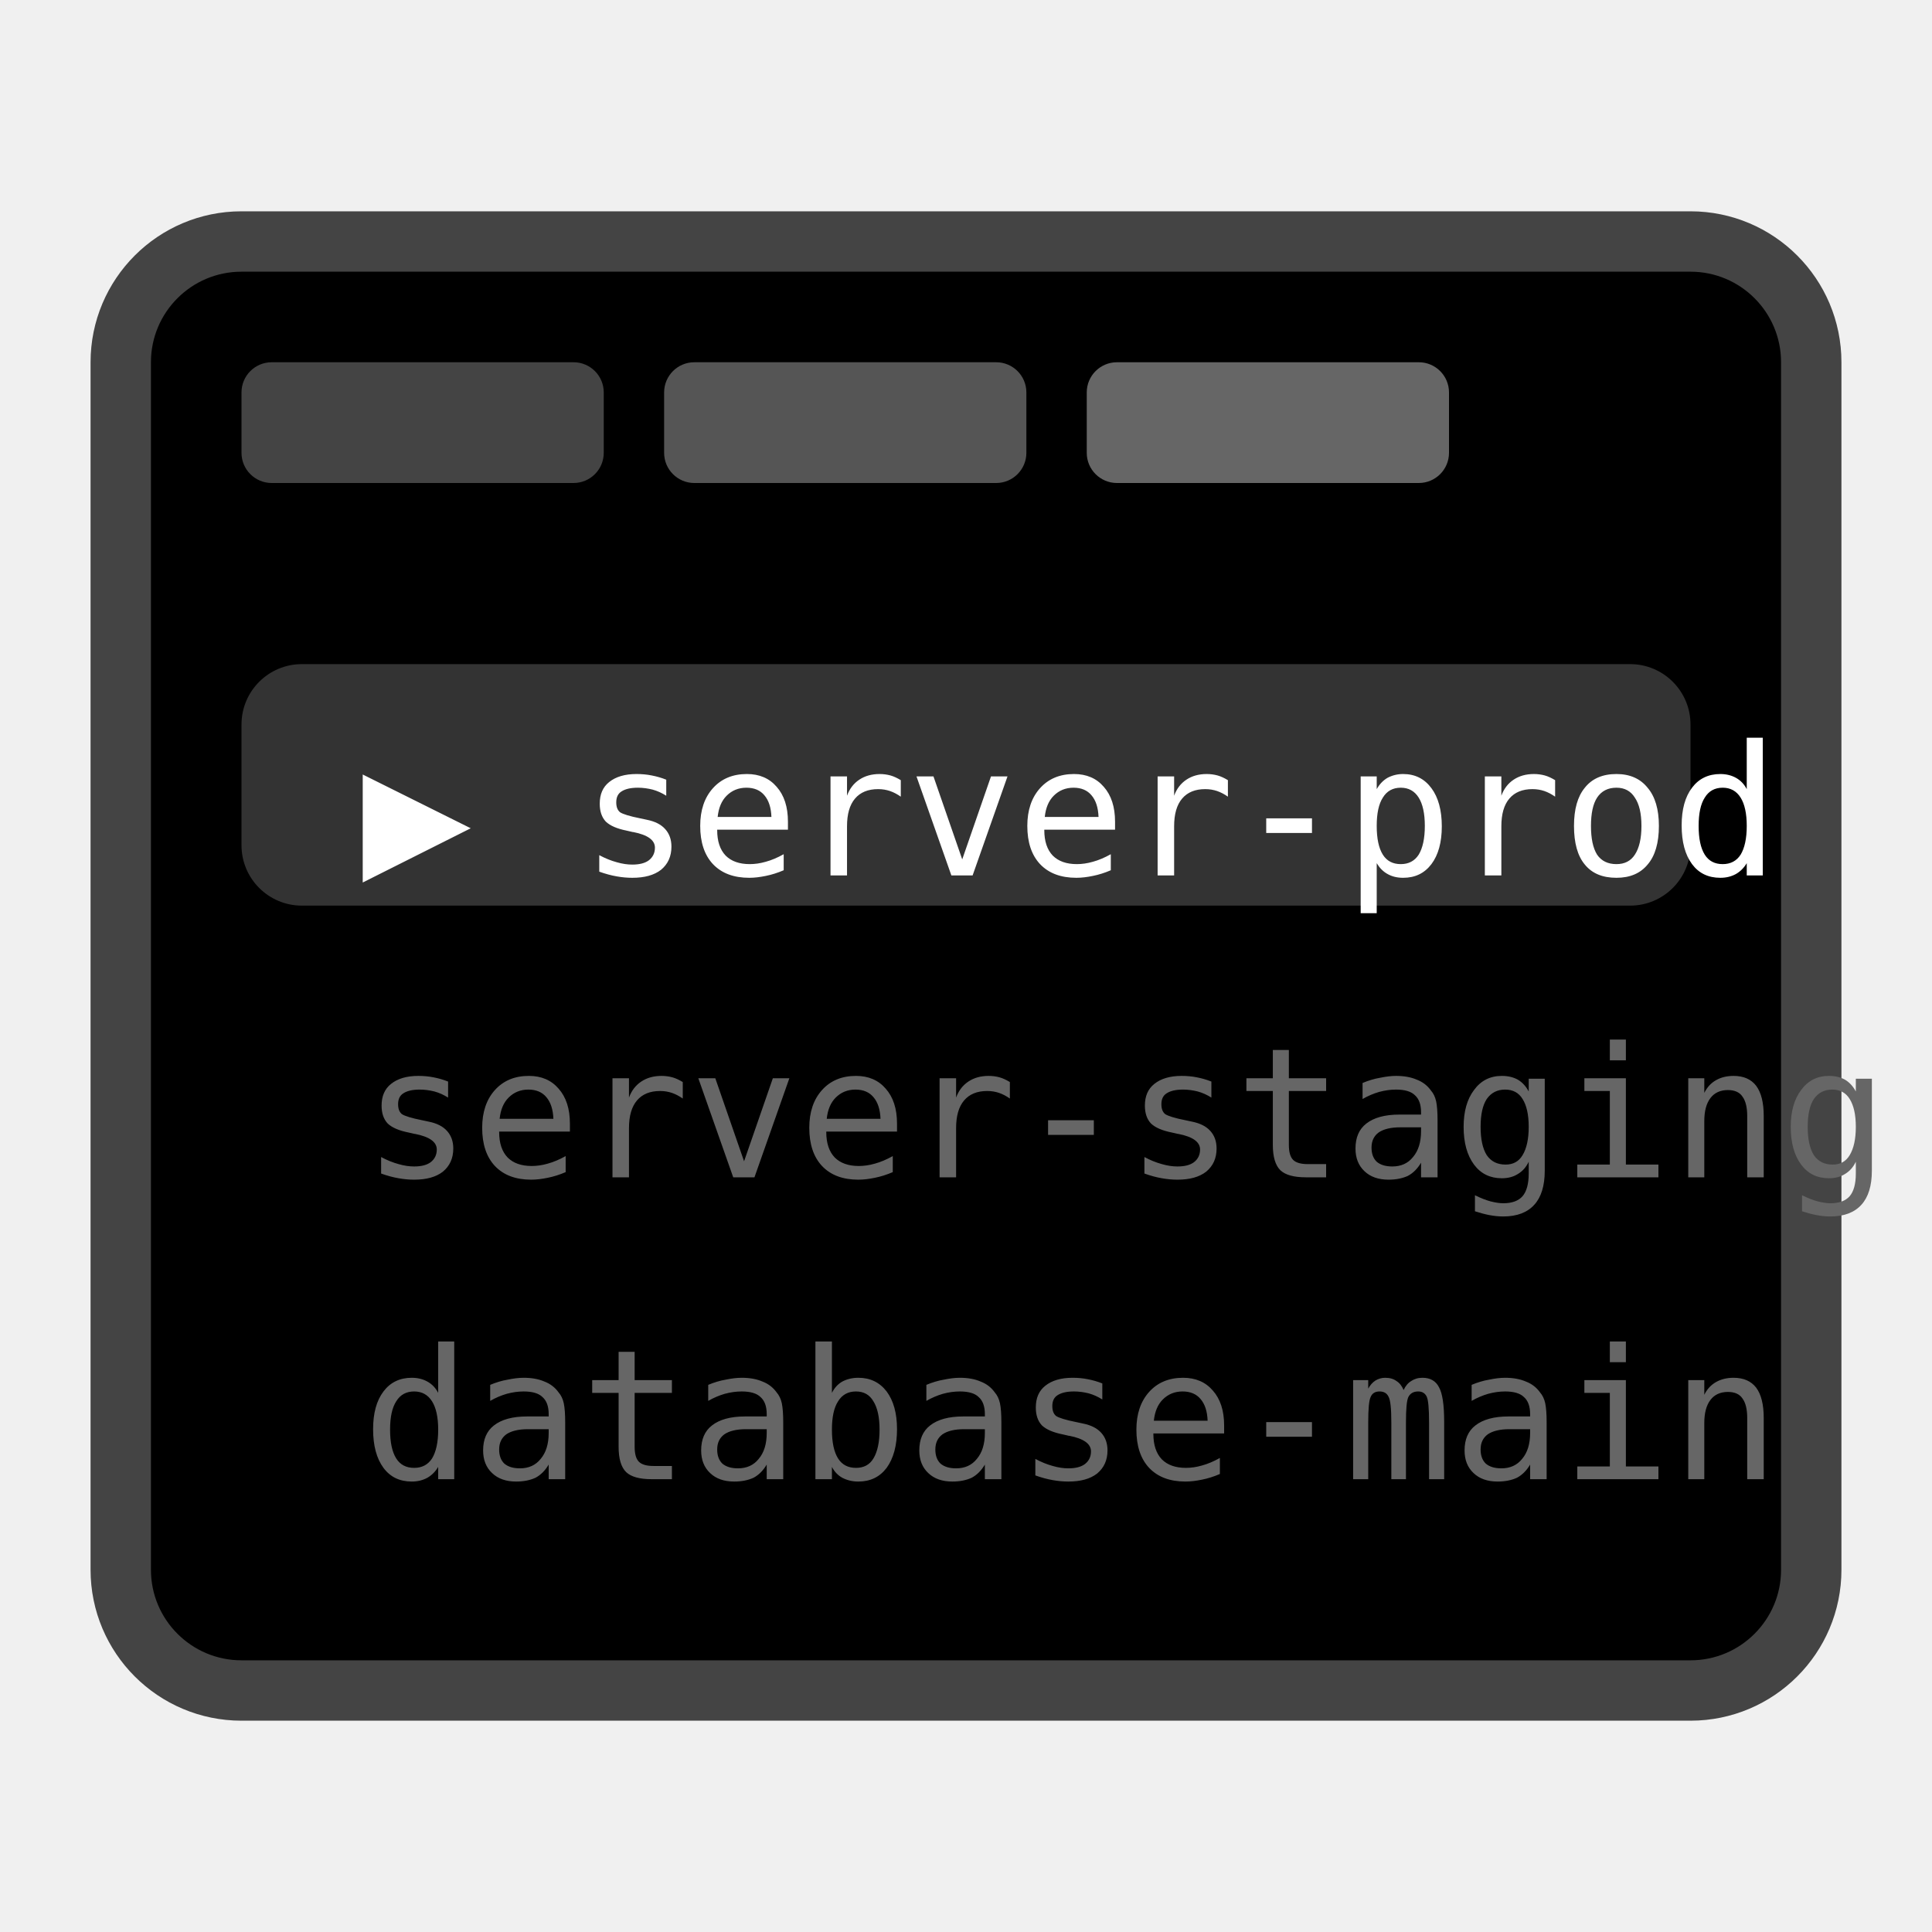
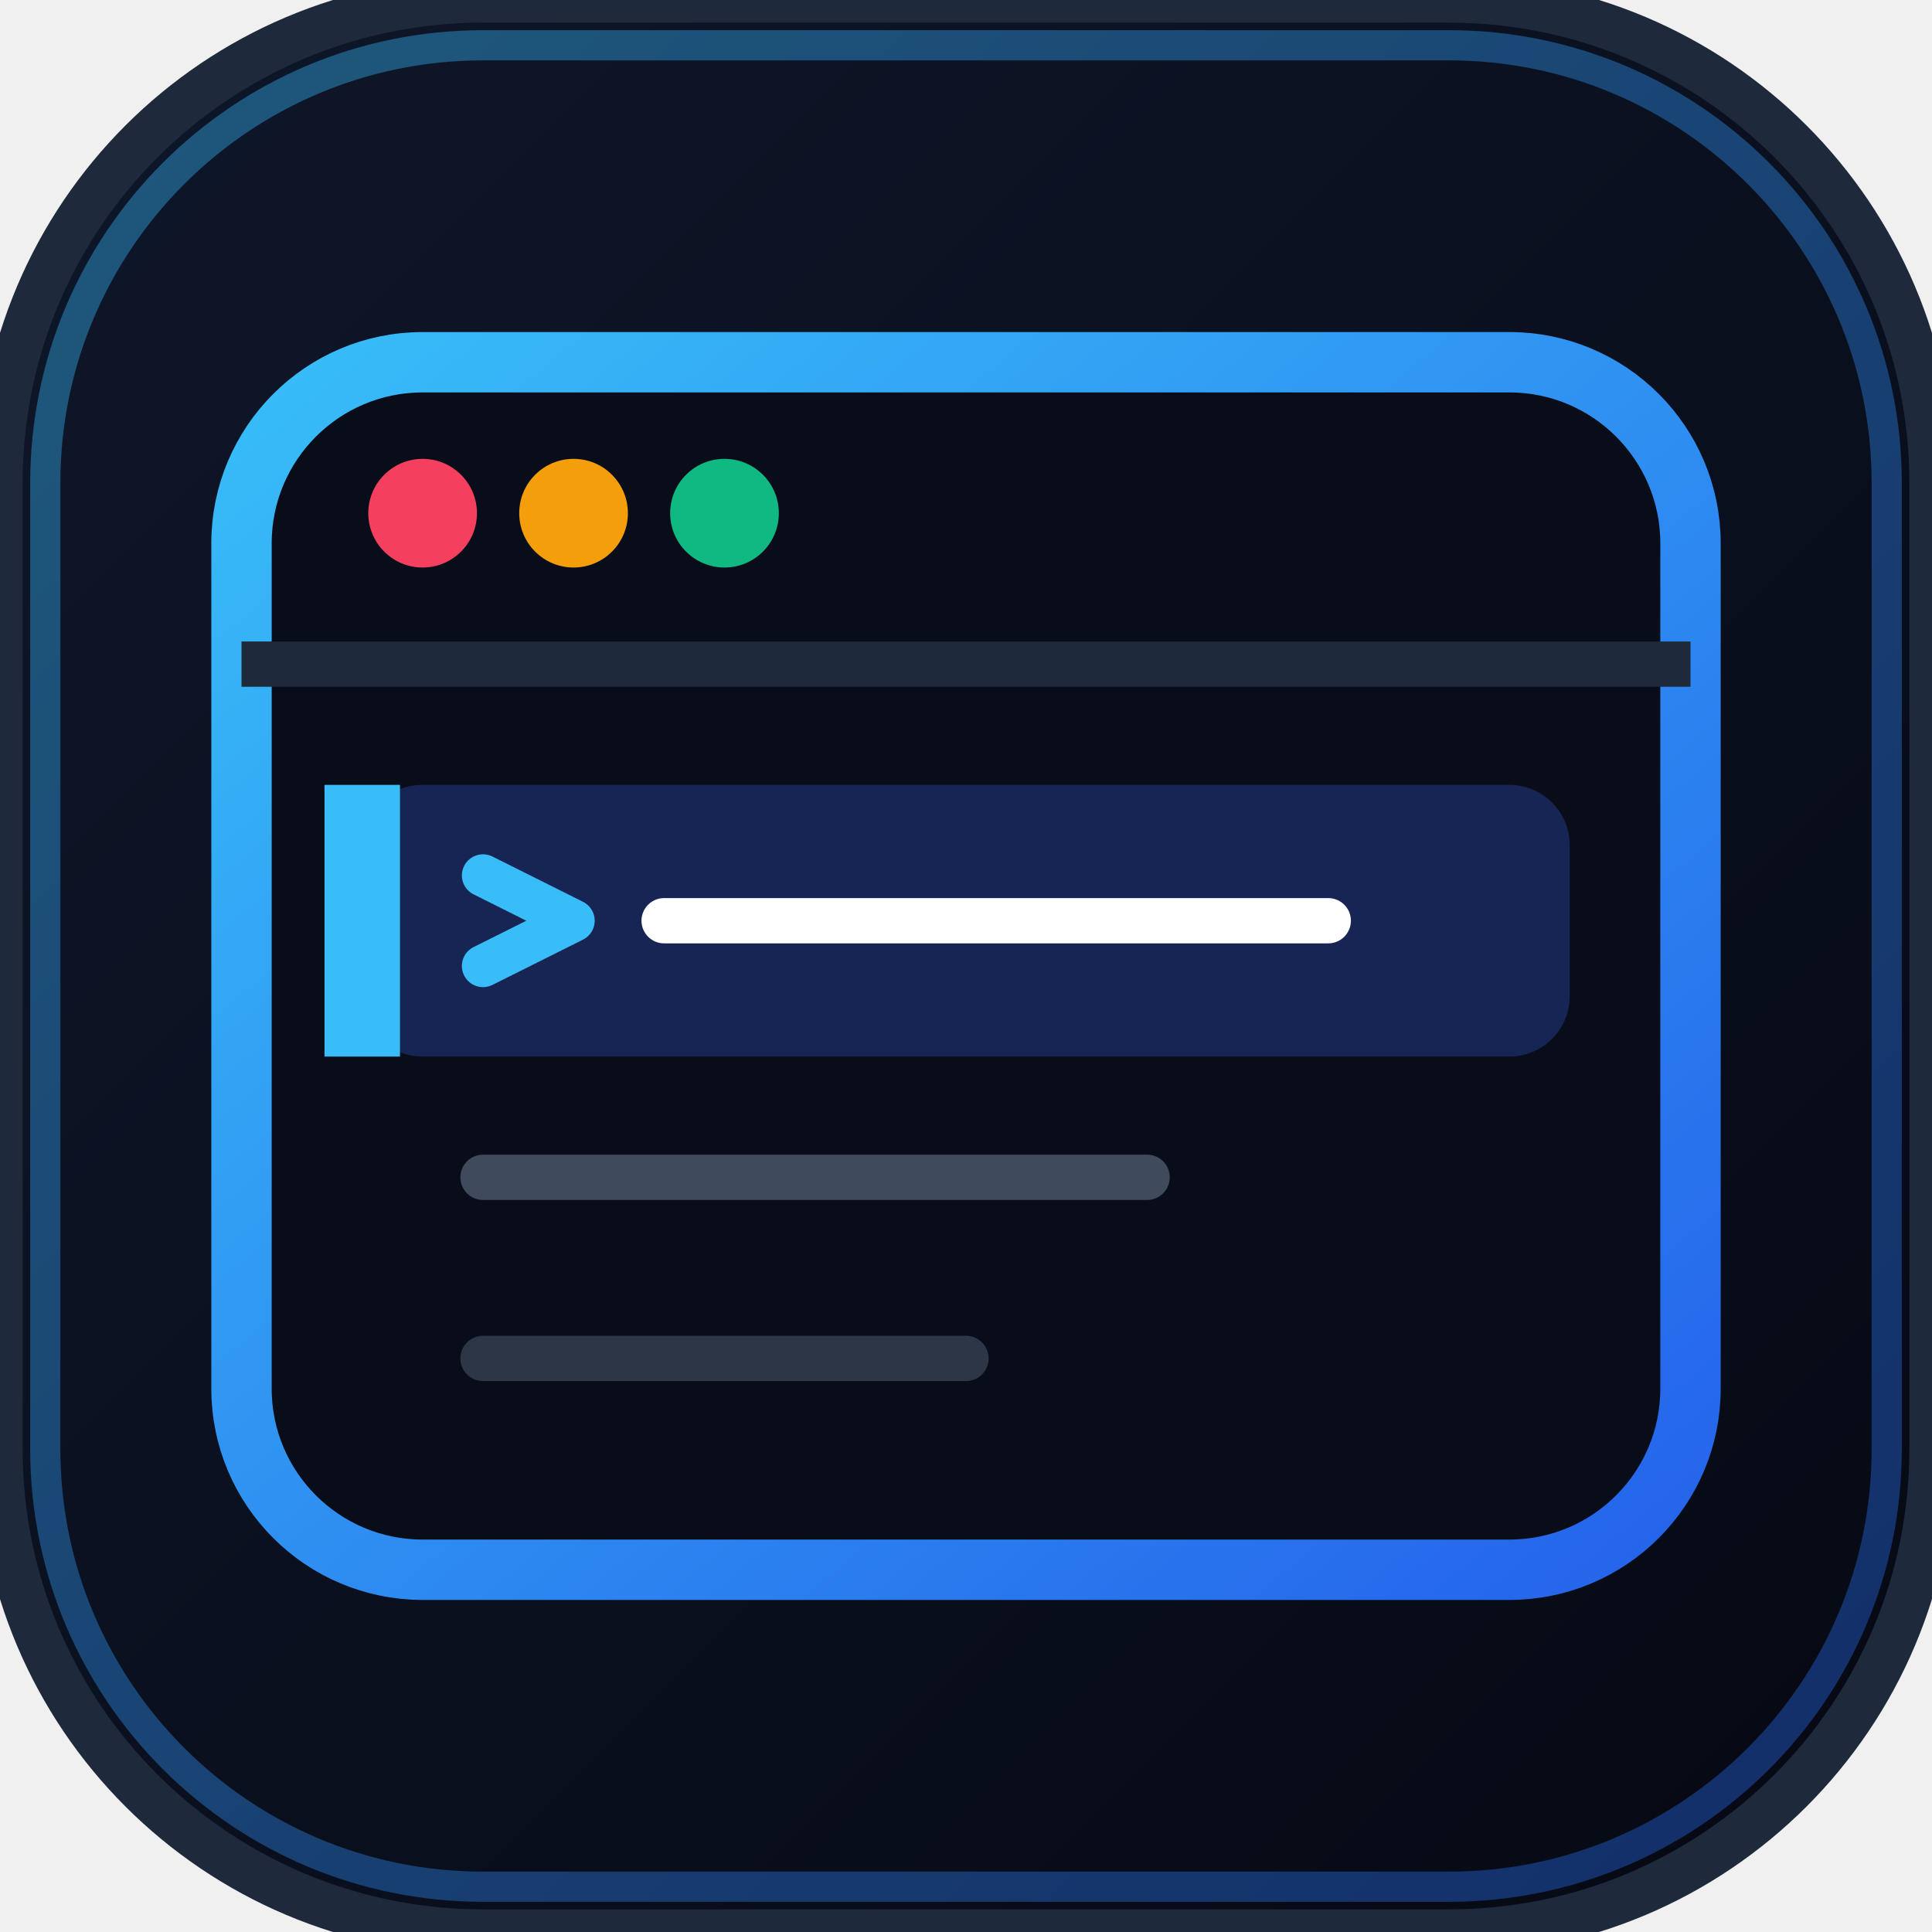
<svg xmlns="http://www.w3.org/2000/svg" viewBox="0 0 64 64" width="64" height="64">
-   <rect x="4" y="8" width="56" height="48" rx="4" fill="#000" stroke="#444" stroke-width="2" />
-   <rect x="8" y="12" width="12" height="4" rx="1" fill="#444" />
-   <rect x="22" y="12" width="12" height="4" rx="1" fill="#555" />
-   <rect x="36" y="12" width="12" height="4" rx="1" fill="#666" />
-   <rect x="8" y="22" width="48" height="8" rx="2" fill="#333" />
-   <text x="12" y="29" font-family="monospace" font-size="6" fill="#fff">▶ server-prod</text>
-   <rect x="8" y="32" width="48" height="8" rx="2" fill="transparent" />
-   <text x="12" y="39" font-family="monospace" font-size="6" fill="#666">  server-staging</text>
-   <rect x="8" y="42" width="48" height="8" rx="2" fill="transparent" />
-   <text x="12" y="49" font-family="monospace" font-size="6" fill="#666">  database-main</text>
+   <defs>
+     <linearGradient id="bg-tui" x1="0%" y1="0%" x2="100%" y2="100%">
+       <stop offset="0%" stop-color="#0e172a" />
+       <stop offset="100%" stop-color="#060913" />
+     </linearGradient>
+     <linearGradient id="cyan-blue-tui" x1="0%" y1="0%" x2="100%" y2="100%">
+       <stop offset="0%" stop-color="#38bdf8" />
+       <stop offset="100%" stop-color="#2563eb" />
+     </linearGradient>
+   </defs>
+   <rect width="64" height="64" rx="16" fill="url(#bg-tui)" />
+   <rect width="64" height="64" rx="16" fill="none" stroke="#1e293b" stroke-width="1.5" />
+   <rect x="1.5" y="1.5" width="61" height="61" rx="14.5" fill="none" stroke="url(#cyan-blue-tui)" stroke-width="1" stroke-opacity="0.4" />
+   <rect x="8" y="12" width="48" height="40" rx="6" fill="#080d19" stroke="url(#cyan-blue-tui)" stroke-width="2" />
+   <line x1="8" y1="22" x2="56" y2="22" stroke="#1e293b" stroke-width="1.5" />
+   <circle cx="14" cy="17" r="1.8" fill="#f43f5e" />
+   <circle cx="19" cy="17" r="1.8" fill="#f59e0b" />
+   <circle cx="24" cy="17" r="1.8" fill="#10b981" />
+   <rect x="12" y="26" width="40" height="9" rx="2" fill="#172554" />
+   <line x1="12" y1="26" x2="12" y2="35" stroke="#38bdf8" stroke-width="2.5" />
+   <path d="M 16 29 L 19 30.5 L 16 32" fill="none" stroke="#38bdf8" stroke-width="1.4" stroke-linecap="round" stroke-linejoin="round" />
+   <line x1="22" y1="30.5" x2="44" y2="30.5" stroke="#ffffff" stroke-width="1.5" stroke-linecap="round" />
+   <line x1="16" y1="39" x2="38" y2="39" stroke="#64748b" stroke-width="1.5" stroke-linecap="round" stroke-opacity="0.6" />
+   <line x1="16" y1="45" x2="32" y2="45" stroke="#64748b" stroke-width="1.5" stroke-linecap="round" stroke-opacity="0.4" />
</svg>
